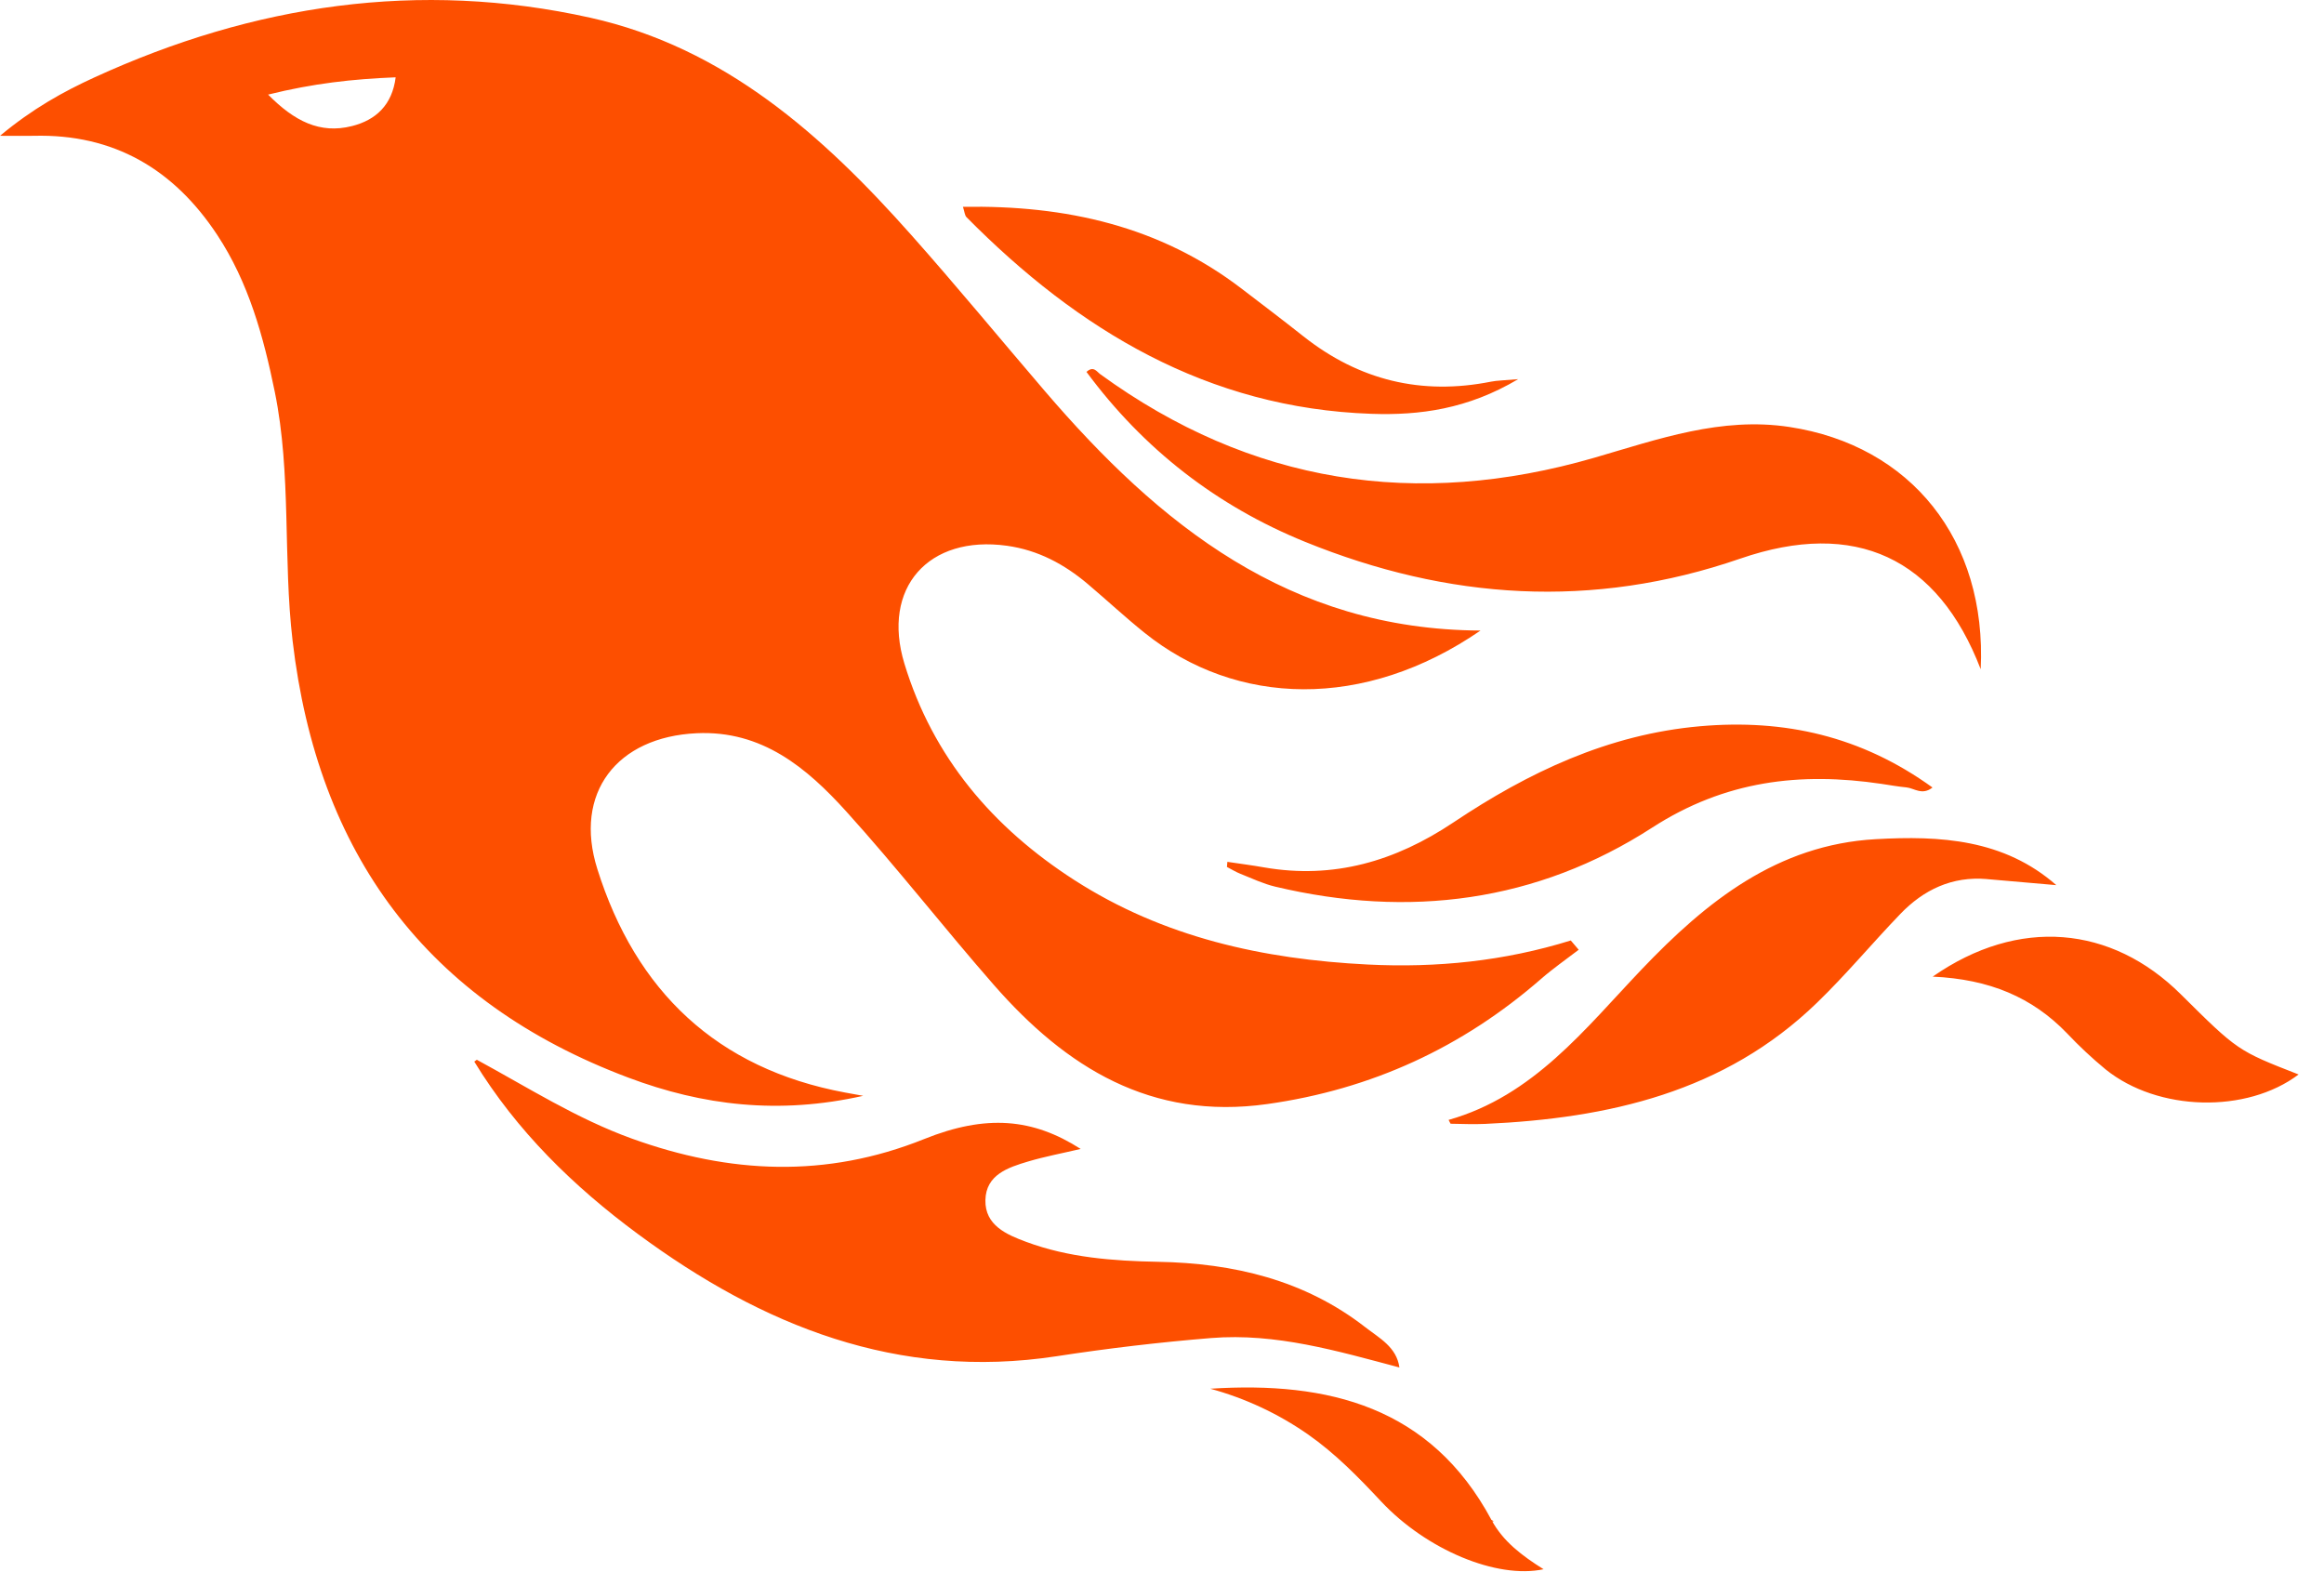
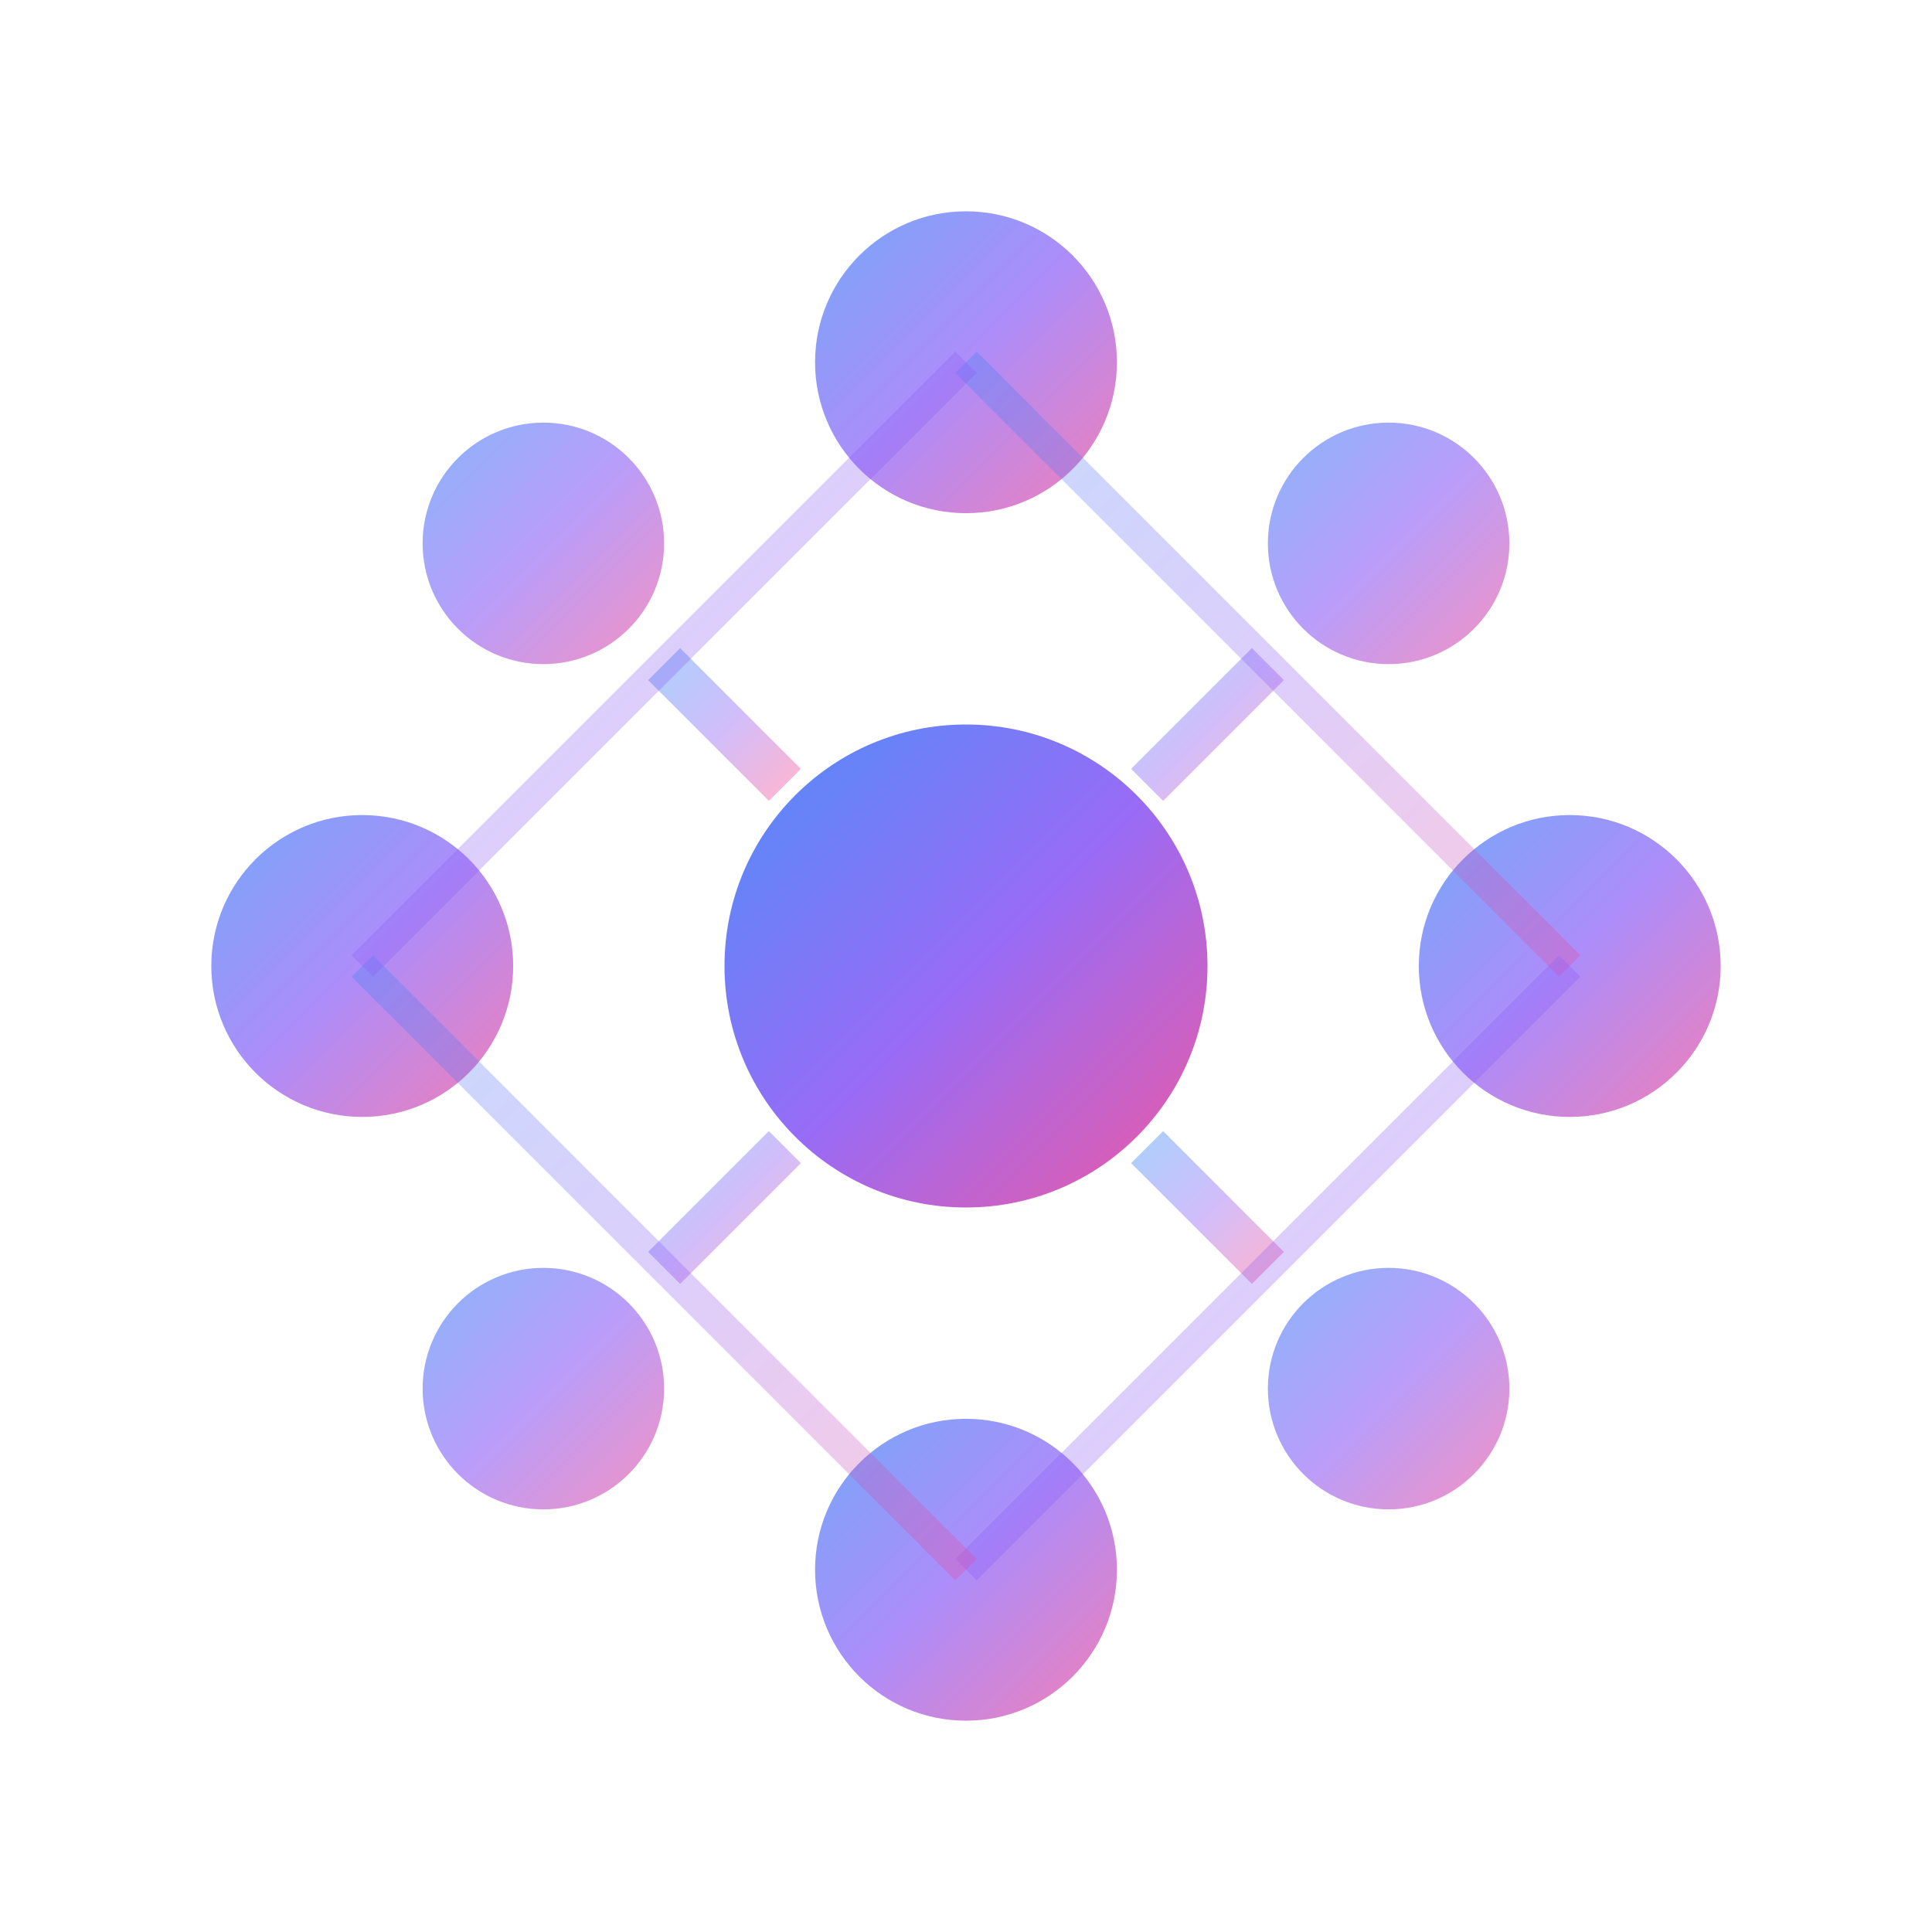
- <svg xmlns="http://www.w3.org/2000/svg" viewBox="0 0 71 48" fill="currentColor" aria-hidden="true">
-   <path d="m26.371 33.477-.552-.1c-3.92-.729-6.397-3.1-7.57-6.829-.733-2.324.597-4.035 3.035-4.148 1.995-.092 3.362 1.055 4.57 2.39 1.557 1.72 2.984 3.558 4.514 5.305 2.202 2.515 4.797 4.134 8.347 3.634 3.183-.448 5.958-1.725 8.371-3.828.363-.316.761-.592 1.144-.886l-.241-.284c-2.027.63-4.093.841-6.205.735-3.195-.16-6.24-.828-8.964-2.582-2.486-1.601-4.319-3.746-5.19-6.611-.704-2.315.736-3.934 3.135-3.6.948.133 1.746.56 2.463 1.165.583.493 1.143 1.015 1.738 1.493 2.8 2.25 6.712 2.375 10.265-.068-5.842-.026-9.817-3.24-13.308-7.313-1.366-1.594-2.7-3.216-4.095-4.785-2.698-3.036-5.692-5.71-9.79-6.623C12.8-.623 7.745.14 2.893 2.361 1.926 2.804.997 3.319 0 4.149c.494 0 .763.006 1.032 0 2.446-.064 4.28 1.023 5.602 3.024.962 1.457 1.415 3.104 1.761 4.798.513 2.515.247 5.078.544 7.605.761 6.494 4.08 11.026 10.26 13.346 2.267.852 4.591 1.135 7.172.555ZM10.751 3.852c-.976.246-1.756-.148-2.56-.962 1.377-.343 2.592-.476 3.897-.528-.107.848-.607 1.306-1.336 1.49Zm32.002 37.924c-.085-.626-.62-.901-1.04-1.228-1.857-1.446-4.03-1.958-6.333-2-1.375-.026-2.735-.128-4.031-.61-.595-.22-1.26-.505-1.244-1.272.015-.78.693-1 1.31-1.184.505-.15 1.026-.247 1.6-.382-1.46-.936-2.886-1.065-4.787-.3-2.993 1.202-5.943 1.06-8.926-.017-1.684-.608-3.179-1.563-4.735-2.408l-.077.057c1.29 2.115 3.034 3.817 5.004 5.271 3.793 2.8 7.936 4.471 12.784 3.73A66.714 66.714 0 0 1 37 40.877c1.98-.16 3.866.398 5.753.899Zm-9.14-30.345c-.105-.076-.206-.266-.42-.069 1.745 2.36 3.985 4.098 6.683 5.193 4.354 1.767 8.773 2.07 13.293.51 3.51-1.21 6.033-.028 7.343 3.38.19-3.955-2.137-6.837-5.843-7.401-2.084-.318-4.01.373-5.962.94-5.434 1.575-10.485.798-15.094-2.553Zm27.085 15.425c.708.059 1.416.123 2.124.185-1.6-1.405-3.55-1.517-5.523-1.404-3.003.17-5.167 1.903-7.14 3.972-1.739 1.824-3.31 3.87-5.903 4.604.043.078.054.117.066.117.35.005.699.021 1.047.005 3.768-.17 7.317-.965 10.14-3.7.89-.86 1.685-1.817 2.544-2.71.716-.746 1.584-1.159 2.645-1.07Zm-8.753-4.67c-2.812.246-5.254 1.409-7.548 2.943-1.766 1.18-3.654 1.738-5.776 1.37-.374-.066-.75-.114-1.124-.17l-.013.156c.135.07.265.151.405.207.354.14.702.308 1.07.395 4.083.971 7.992.474 11.516-1.803 2.221-1.435 4.521-1.707 7.013-1.336.252.038.503.083.756.107.234.022.479.255.795.003-2.179-1.574-4.526-2.096-7.094-1.872Zm-10.049-9.544c1.475.051 2.943-.142 4.486-1.059-.452.04-.643.04-.827.076-2.126.424-4.033-.04-5.733-1.383-.623-.493-1.257-.974-1.889-1.457-2.503-1.914-5.374-2.555-8.514-2.5.05.154.054.26.108.315 3.417 3.455 7.371 5.836 12.369 6.008Zm24.727 17.731c-2.114-2.097-4.952-2.367-7.578-.537 1.738.078 3.043.632 4.101 1.728a13 13 0 0 0 1.182 1.106c1.6 1.29 4.311 1.352 5.896.155-1.861-.726-1.861-.726-3.601-2.452Zm-21.058 16.06c-1.858-3.46-4.981-4.24-8.59-4.008a9.667 9.667 0 0 1 2.977 1.39c.84.586 1.547 1.311 2.243 2.055 1.38 1.473 3.534 2.376 4.962 2.07-.656-.412-1.238-.848-1.592-1.507Zl-.006.006-.036-.004.021.018.012.053Za.127.127 0 0 0 .015.043c.005.008.038 0 .058-.002Zl-.008.01.005.026.024.014Z" fill="#FD4F00" />
+ <svg xmlns="http://www.w3.org/2000/svg" viewBox="0 0 64 64" fill="currentColor" aria-hidden="true">
+   <defs>
+     <linearGradient id="socialGradient" x1="0%" y1="0%" x2="100%" y2="100%">
+       <stop offset="0%" style="stop-color:#3B82F6;stop-opacity:1" />
+       <stop offset="50%" style="stop-color:#8B5CF6;stop-opacity:1" />
+       <stop offset="100%" style="stop-color:#EC4899;stop-opacity:1" />
+     </linearGradient>
+   </defs>
+   <circle cx="32" cy="32" r="8" fill="url(#socialGradient)" opacity="0.9" />
+   <circle cx="32" cy="12" r="5" fill="url(#socialGradient)" opacity="0.7" />
+   <circle cx="52" cy="32" r="5" fill="url(#socialGradient)" opacity="0.7" />
+   <circle cx="32" cy="52" r="5" fill="url(#socialGradient)" opacity="0.7" />
+   <circle cx="12" cy="32" r="5" fill="url(#socialGradient)" opacity="0.7" />
+   <circle cx="46" cy="18" r="4" fill="url(#socialGradient)" opacity="0.6" />
+   <circle cx="46" cy="46" r="4" fill="url(#socialGradient)" opacity="0.6" />
+   <circle cx="18" cy="46" r="4" fill="url(#socialGradient)" opacity="0.6" />
+   <circle cx="18" cy="18" r="4" fill="url(#socialGradient)" opacity="0.6" />
+   <line x1="32" y1="24" x2="32" y2="17" stroke="url(#socialGradient)" stroke-width="2" opacity="0.5" />
+   <line x1="40" y1="32" x2="47" y2="32" stroke="url(#socialGradient)" stroke-width="2" opacity="0.5" />
+   <line x1="32" y1="40" x2="32" y2="47" stroke="url(#socialGradient)" stroke-width="2" opacity="0.5" />
+   <line x1="24" y1="32" x2="17" y2="32" stroke="url(#socialGradient)" stroke-width="2" opacity="0.5" />
+   <line x1="38" y1="26" x2="42" y2="22" stroke="url(#socialGradient)" stroke-width="1.5" opacity="0.4" />
+   <line x1="38" y1="38" x2="42" y2="42" stroke="url(#socialGradient)" stroke-width="1.5" opacity="0.4" />
+   <line x1="26" y1="38" x2="22" y2="42" stroke="url(#socialGradient)" stroke-width="1.5" opacity="0.4" />
+   <line x1="26" y1="26" x2="22" y2="22" stroke="url(#socialGradient)" stroke-width="1.5" opacity="0.4" />
+   <path d="M 32 12 Q 42 22 52 32" stroke="url(#socialGradient)" stroke-width="1" fill="none" opacity="0.3" />
+   <path d="M 52 32 Q 42 42 32 52" stroke="url(#socialGradient)" stroke-width="1" fill="none" opacity="0.3" />
+   <path d="M 32 52 Q 22 42 12 32" stroke="url(#socialGradient)" stroke-width="1" fill="none" opacity="0.3" />
+   <path d="M 12 32 Q 22 22 32 12" stroke="url(#socialGradient)" stroke-width="1" fill="none" opacity="0.3" />
</svg>
